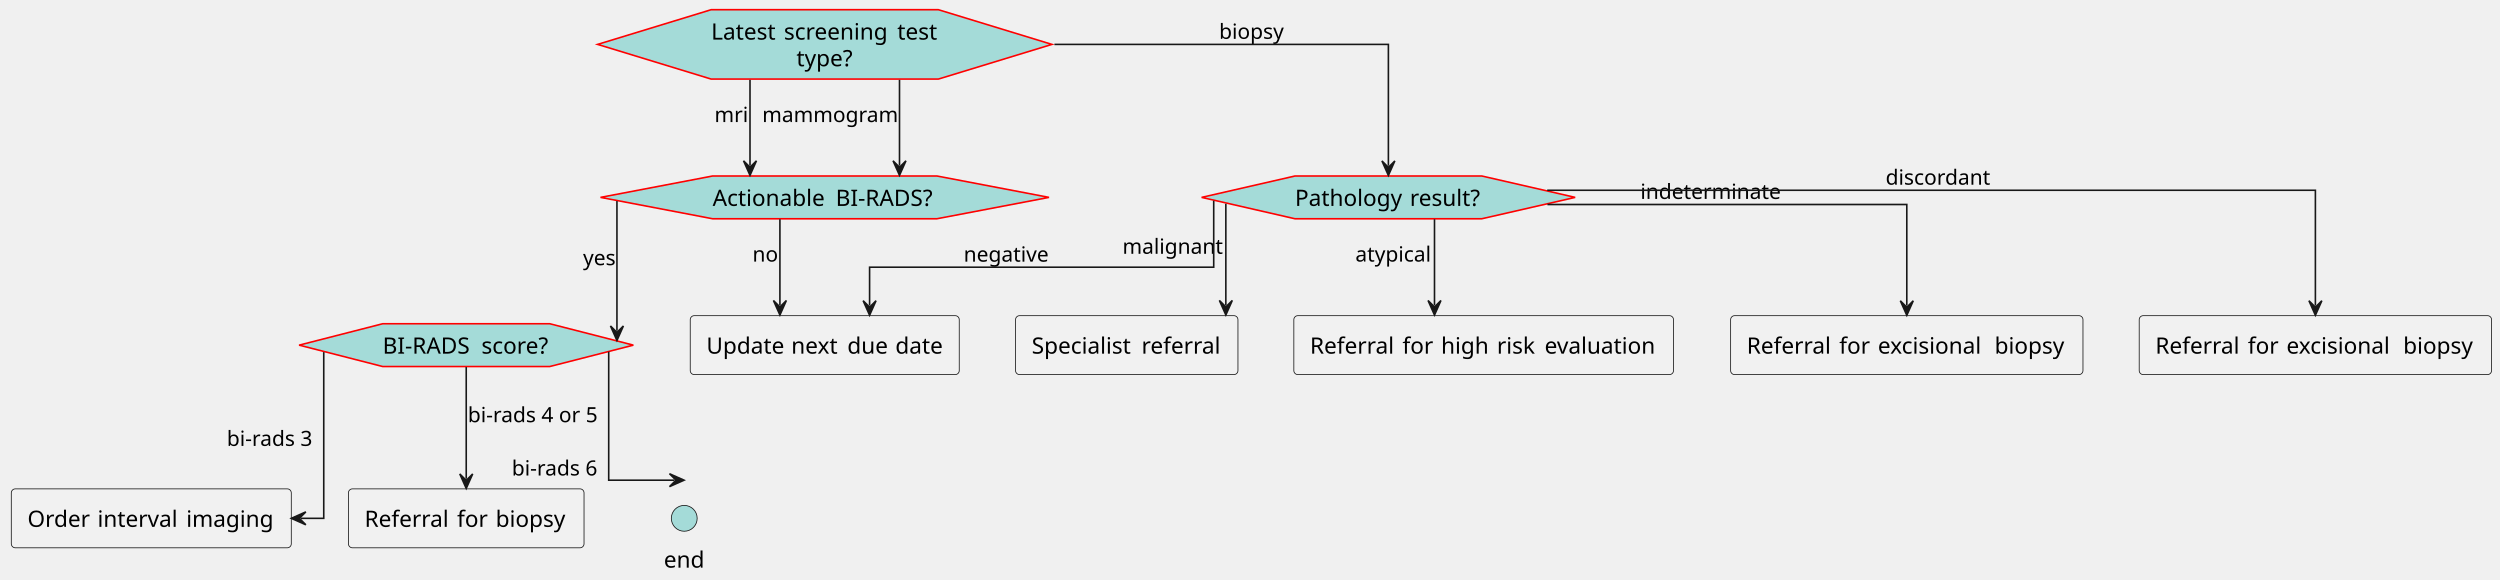
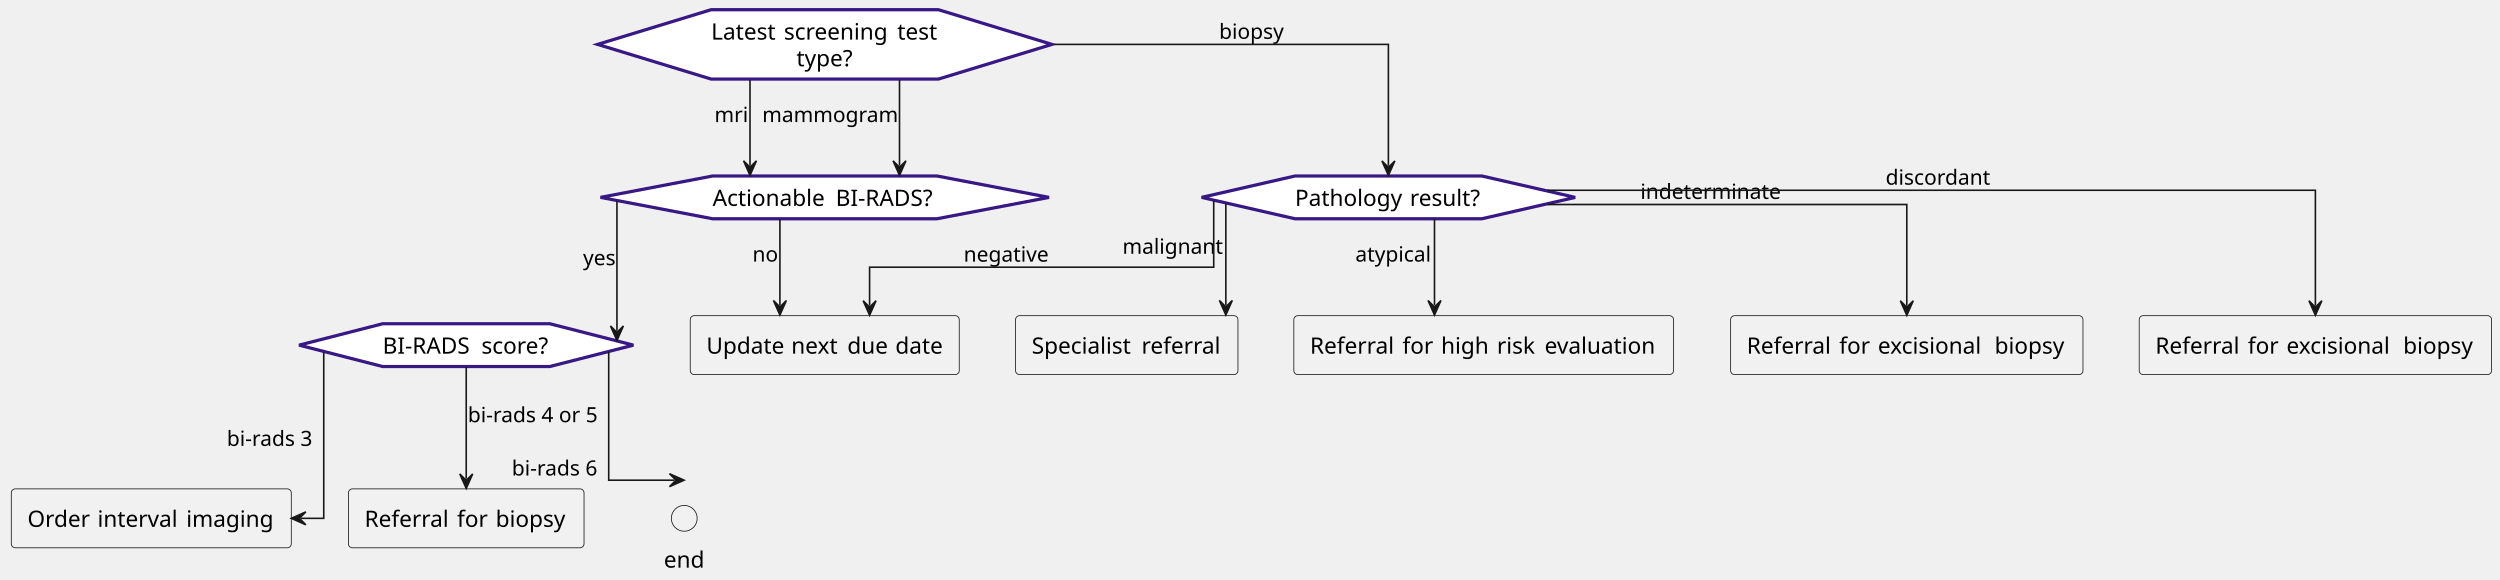
<svg xmlns="http://www.w3.org/2000/svg" xmlns:xlink="http://www.w3.org/1999/xlink" contentStyleType="text/css" height="359px" preserveAspectRatio="none" style="width:1548px;height:359px;background:#FFFFFF;" version="1.1" viewBox="0 0 1548 359" width="1548px" zoomAndPan="magnify">
  <defs />
  <g>
    <g id="elem_eve_latesttesttype">
      <a href="#eve-latesttesttype" target="_top" title="#eve-latesttesttype" xlink:actuate="onRequest" xlink:href="#eve-latesttesttype" xlink:show="new" xlink:title="#eve-latesttesttype" xlink:type="simple">
-         <polygon fill="#A4DBD8" points="651.35,27.49,581.02,6,440.35,6,370.02,27.49,440.35,48.97,581.02,48.97,651.35,27.49" style="stroke:#FF0000;stroke-width:1.0;" />
+         <polygon fill="#FFFFFF" points="651.35,27.49,581.02,6,440.35,6,370.02,27.49,440.35,48.97,581.02,48.97,651.35,27.49" style="stroke:#381885;stroke-width:2.0;" />
        <text fill="#000000" font-family="sans-serif" font-size="14" lengthAdjust="spacing" textLength="40.605" x="440.351" y="24.535">Latest</text>
        <text fill="#000000" font-family="sans-serif" font-size="14" lengthAdjust="spacing" textLength="4.43" x="480.957" y="24.535"> </text>
        <text fill="#000000" font-family="sans-serif" font-size="14" lengthAdjust="spacing" textLength="65.789" x="485.387" y="24.535">screening</text>
        <text fill="#000000" font-family="sans-serif" font-size="14" lengthAdjust="spacing" textLength="4.43" x="551.176" y="24.535"> </text>
        <text fill="#000000" font-family="sans-serif" font-size="14" lengthAdjust="spacing" textLength="25.409" x="555.605" y="24.535">test</text>
        <text fill="#000000" font-family="sans-serif" font-size="14" lengthAdjust="spacing" textLength="35.068" x="493.149" y="41.023">type?</text>
      </a>
    </g>
    <g id="elem_eve_actionablebirads">
      <a href="#eve-actionablebirads" target="_top" title="#eve-actionablebirads" xlink:actuate="onRequest" xlink:href="#eve-actionablebirads" xlink:show="new" xlink:title="#eve-actionablebirads" xlink:type="simple">
-         <polygon fill="#A4DBD8" points="649.54,122.22,580.11,108.97,441.26,108.97,371.83,122.22,441.26,135.46,580.11,135.46,649.54,122.22" style="stroke:#FF0000;stroke-width:1.0;" />
+         <polygon fill="#FFFFFF" points="649.54,122.22,580.11,108.97,441.26,108.97,371.83,122.22,441.26,135.46,580.11,135.46,649.54,122.22" style="stroke:#381885;stroke-width:2.0;" />
        <text fill="#000000" font-family="sans-serif" font-size="14" lengthAdjust="spacing" textLength="71.791" x="441.256" y="127.505">Actionable</text>
        <text fill="#000000" font-family="sans-serif" font-size="14" lengthAdjust="spacing" textLength="4.43" x="513.047" y="127.505"> </text>
        <text fill="#000000" font-family="sans-serif" font-size="14" lengthAdjust="spacing" textLength="62.631" x="517.476" y="127.505">BI-RADS?</text>
      </a>
    </g>
    <g id="elem_eve_biradsscore">
      <a href="#eve-biradsscore" target="_top" title="#eve-biradsscore" xlink:actuate="onRequest" xlink:href="#eve-biradsscore" xlink:show="new" xlink:title="#eve-biradsscore" xlink:type="simple">
-         <polygon fill="#A4DBD8" points="392.18,213.71,340.43,200.46,236.94,200.46,185.19,213.71,236.94,226.95,340.43,226.95,392.18,213.71" style="stroke:#FF0000;stroke-width:1.0;" />
+         <polygon fill="#FFFFFF" points="392.18,213.71,340.43,200.46,236.94,200.46,185.19,213.71,236.94,226.95,340.43,226.95,392.18,213.71" style="stroke:#381885;stroke-width:2.0;" />
        <text fill="#000000" font-family="sans-serif" font-size="14" lengthAdjust="spacing" textLength="56.725" x="236.938" y="218.995">BI-RADS</text>
        <text fill="#000000" font-family="sans-serif" font-size="14" lengthAdjust="spacing" textLength="4.43" x="293.663" y="218.995"> </text>
        <text fill="#000000" font-family="sans-serif" font-size="14" lengthAdjust="spacing" textLength="42.342" x="298.092" y="218.995">score?</text>
      </a>
    </g>
    <g id="elem_eve_biopsyresult">
      <a href="#eve-biopsyresult" target="_top" title="#eve-biopsyresult" xlink:actuate="onRequest" xlink:href="#eve-biopsyresult" xlink:show="new" xlink:title="#eve-biopsyresult" xlink:type="simple">
-         <polygon fill="#A4DBD8" points="975.34,122.22,917.51,108.97,801.86,108.97,744.03,122.22,801.86,135.46,917.51,135.46,975.34,122.22" style="stroke:#FF0000;stroke-width:1.0;" />
+         <polygon fill="#FFFFFF" points="975.34,122.22,917.51,108.97,801.86,108.97,744.03,122.22,801.86,135.46,917.51,135.46,975.34,122.22" style="stroke:#381885;stroke-width:2.0;" />
        <text fill="#000000" font-family="sans-serif" font-size="14" lengthAdjust="spacing" textLength="66.685" x="801.859" y="127.505">Pathology</text>
        <text fill="#000000" font-family="sans-serif" font-size="14" lengthAdjust="spacing" textLength="4.43" x="868.543" y="127.505"> </text>
        <text fill="#000000" font-family="sans-serif" font-size="14" lengthAdjust="spacing" textLength="44.543" x="872.973" y="127.505">result?</text>
      </a>
    </g>
    <g id="elem_act_updateduedate">
      <a href="#act-updateduedate" target="_top" title="#act-updateduedate" xlink:actuate="onRequest" xlink:href="#act-updateduedate" xlink:show="new" xlink:title="#act-updateduedate" xlink:type="simple">
        <rect fill="#F1F1F1" height="36.488" rx="2.5" ry="2.5" style="stroke:#181818;stroke-width:0.5;" width="166.569" x="427.4" y="195.46" />
        <text fill="#000000" font-family="sans-serif" font-size="14" lengthAdjust="spacing" textLength="48.091" x="437.4" y="218.995">Update</text>
        <text fill="#000000" font-family="sans-serif" font-size="14" lengthAdjust="spacing" textLength="4.43" x="485.491" y="218.995"> </text>
        <text fill="#000000" font-family="sans-serif" font-size="14" lengthAdjust="spacing" textLength="30.311" x="489.921" y="218.995">next</text>
        <text fill="#000000" font-family="sans-serif" font-size="14" lengthAdjust="spacing" textLength="4.43" x="520.231" y="218.995"> </text>
        <text fill="#000000" font-family="sans-serif" font-size="14" lengthAdjust="spacing" textLength="25.3" x="524.661" y="218.995">due</text>
        <text fill="#000000" font-family="sans-serif" font-size="14" lengthAdjust="spacing" textLength="4.43" x="549.961" y="218.995"> </text>
        <text fill="#000000" font-family="sans-serif" font-size="14" lengthAdjust="spacing" textLength="29.579" x="554.39" y="218.995">date</text>
      </a>
    </g>
    <g id="elem_act_intervalscreen">
      <a href="#act-intervalscreen" target="_top" title="#act-intervalscreen" xlink:actuate="onRequest" xlink:href="#act-intervalscreen" xlink:show="new" xlink:title="#act-intervalscreen" xlink:type="simple">
        <rect fill="#F1F1F1" height="36.488" rx="2.5" ry="2.5" style="stroke:#181818;stroke-width:0.5;" width="173.371" x="7" y="302.71" />
        <text fill="#000000" font-family="sans-serif" font-size="14" lengthAdjust="spacing" textLength="38.944" x="17" y="326.245">Order</text>
        <text fill="#000000" font-family="sans-serif" font-size="14" lengthAdjust="spacing" textLength="4.43" x="55.944" y="326.245"> </text>
        <text fill="#000000" font-family="sans-serif" font-size="14" lengthAdjust="spacing" textLength="50.524" x="60.374" y="326.245">interval</text>
        <text fill="#000000" font-family="sans-serif" font-size="14" lengthAdjust="spacing" textLength="4.43" x="110.898" y="326.245"> </text>
        <text fill="#000000" font-family="sans-serif" font-size="14" lengthAdjust="spacing" textLength="55.043" x="115.328" y="326.245">imaging</text>
      </a>
    </g>
    <g id="elem_act_biopsy">
      <a href="#act-biopsy" target="_top" title="#act-biopsy" xlink:actuate="onRequest" xlink:href="#act-biopsy" xlink:show="new" xlink:title="#act-biopsy" xlink:type="simple">
        <rect fill="#F1F1F1" height="36.488" rx="2.5" ry="2.5" style="stroke:#181818;stroke-width:0.5;" width="145.891" x="215.74" y="302.71" />
        <text fill="#000000" font-family="sans-serif" font-size="14" lengthAdjust="spacing" textLength="52.835" x="225.74" y="326.245">Referral</text>
        <text fill="#000000" font-family="sans-serif" font-size="14" lengthAdjust="spacing" textLength="4.43" x="278.575" y="326.245"> </text>
        <text fill="#000000" font-family="sans-serif" font-size="14" lengthAdjust="spacing" textLength="19.476" x="283.005" y="326.245">for</text>
        <text fill="#000000" font-family="sans-serif" font-size="14" lengthAdjust="spacing" textLength="4.43" x="302.48" y="326.245"> </text>
        <text fill="#000000" font-family="sans-serif" font-size="14" lengthAdjust="spacing" textLength="44.721" x="306.91" y="326.245">biopsy</text>
      </a>
    </g>
    <g id="elem_end_followup">
-       <ellipse cx="423.69" cy="320.95" fill="#A4DBD8" rx="8" ry="8" style="stroke:#181818;stroke-width:0.5;" />
+       <ellipse cx="423.69" cy="320.95" fill="#F1F1F1" rx="8" ry="8" style="stroke:#181818;stroke-width:0.5;" />
      <text fill="#000000" font-family="sans-serif" font-size="14" lengthAdjust="spacing" textLength="25.3" x="411.04" y="351.485">end</text>
    </g>
    <g id="elem_act_oncreferral">
      <a href="#act-oncreferral" target="_top" title="#act-oncreferral" xlink:actuate="onRequest" xlink:href="#act-oncreferral" xlink:show="new" xlink:title="#act-oncreferral" xlink:type="simple">
        <rect fill="#F1F1F1" height="36.488" rx="2.5" ry="2.5" style="stroke:#181818;stroke-width:0.5;" width="137.708" x="628.83" y="195.46" />
        <text fill="#000000" font-family="sans-serif" font-size="14" lengthAdjust="spacing" textLength="63.567" x="638.83" y="218.995">Specialist</text>
        <text fill="#000000" font-family="sans-serif" font-size="14" lengthAdjust="spacing" textLength="4.43" x="702.397" y="218.995"> </text>
        <text fill="#000000" font-family="sans-serif" font-size="14" lengthAdjust="spacing" textLength="49.711" x="706.827" y="218.995">referral</text>
      </a>
    </g>
    <g id="elem_act_highriskreferral">
      <a href="#act-highriskreferral" target="_top" title="#act-highriskreferral" xlink:actuate="onRequest" xlink:href="#act-highriskreferral" xlink:show="new" xlink:title="#act-highriskreferral" xlink:type="simple">
        <rect fill="#F1F1F1" height="36.488" rx="2.5" ry="2.5" style="stroke:#181818;stroke-width:0.5;" width="235.093" x="801.14" y="195.46" />
        <text fill="#000000" font-family="sans-serif" font-size="14" lengthAdjust="spacing" textLength="52.835" x="811.14" y="218.995">Referral</text>
        <text fill="#000000" font-family="sans-serif" font-size="14" lengthAdjust="spacing" textLength="4.43" x="863.975" y="218.995"> </text>
        <text fill="#000000" font-family="sans-serif" font-size="14" lengthAdjust="spacing" textLength="19.476" x="868.405" y="218.995">for</text>
        <text fill="#000000" font-family="sans-serif" font-size="14" lengthAdjust="spacing" textLength="4.43" x="887.88" y="218.995"> </text>
        <text fill="#000000" font-family="sans-serif" font-size="14" lengthAdjust="spacing" textLength="30.153" x="892.31" y="218.995">high</text>
        <text fill="#000000" font-family="sans-serif" font-size="14" lengthAdjust="spacing" textLength="4.43" x="922.463" y="218.995"> </text>
        <text fill="#000000" font-family="sans-serif" font-size="14" lengthAdjust="spacing" textLength="25.095" x="926.893" y="218.995">risk</text>
        <text fill="#000000" font-family="sans-serif" font-size="14" lengthAdjust="spacing" textLength="4.43" x="951.988" y="218.995"> </text>
        <text fill="#000000" font-family="sans-serif" font-size="14" lengthAdjust="spacing" textLength="69.815" x="956.417" y="218.995">evaluation</text>
      </a>
    </g>
    <g id="elem_act_indeterminatebiopsy">
      <a href="#act-indeterminatebiopsy" target="_top" title="#act-indeterminatebiopsy" xlink:actuate="onRequest" xlink:href="#act-indeterminatebiopsy" xlink:show="new" xlink:title="#act-indeterminatebiopsy" xlink:type="simple">
        <rect fill="#F1F1F1" height="36.488" rx="2.5" ry="2.5" style="stroke:#181818;stroke-width:0.5;" width="218.174" x="1071.6" y="195.46" />
        <text fill="#000000" font-family="sans-serif" font-size="14" lengthAdjust="spacing" textLength="52.835" x="1081.6" y="218.995">Referral</text>
        <text fill="#000000" font-family="sans-serif" font-size="14" lengthAdjust="spacing" textLength="4.43" x="1134.435" y="218.995"> </text>
        <text fill="#000000" font-family="sans-serif" font-size="14" lengthAdjust="spacing" textLength="19.476" x="1138.865" y="218.995">for</text>
        <text fill="#000000" font-family="sans-serif" font-size="14" lengthAdjust="spacing" textLength="4.43" x="1158.34" y="218.995"> </text>
        <text fill="#000000" font-family="sans-serif" font-size="14" lengthAdjust="spacing" textLength="67.853" x="1162.77" y="218.995">excisional</text>
        <text fill="#000000" font-family="sans-serif" font-size="14" lengthAdjust="spacing" textLength="4.43" x="1230.623" y="218.995"> </text>
        <text fill="#000000" font-family="sans-serif" font-size="14" lengthAdjust="spacing" textLength="44.721" x="1235.053" y="218.995">biopsy</text>
      </a>
    </g>
    <g id="elem_act_discordantbiopsy">
      <a href="#act-discordantbiopsy" target="_top" title="#act-discordantbiopsy" xlink:actuate="onRequest" xlink:href="#act-discordantbiopsy" xlink:show="new" xlink:title="#act-discordantbiopsy" xlink:type="simple">
        <rect fill="#F1F1F1" height="36.488" rx="2.5" ry="2.5" style="stroke:#181818;stroke-width:0.5;" width="218.174" x="1324.6" y="195.46" />
        <text fill="#000000" font-family="sans-serif" font-size="14" lengthAdjust="spacing" textLength="52.835" x="1334.6" y="218.995">Referral</text>
        <text fill="#000000" font-family="sans-serif" font-size="14" lengthAdjust="spacing" textLength="4.43" x="1387.435" y="218.995"> </text>
        <text fill="#000000" font-family="sans-serif" font-size="14" lengthAdjust="spacing" textLength="19.476" x="1391.865" y="218.995">for</text>
        <text fill="#000000" font-family="sans-serif" font-size="14" lengthAdjust="spacing" textLength="4.43" x="1411.34" y="218.995"> </text>
        <text fill="#000000" font-family="sans-serif" font-size="14" lengthAdjust="spacing" textLength="67.853" x="1415.77" y="218.995">excisional</text>
        <text fill="#000000" font-family="sans-serif" font-size="14" lengthAdjust="spacing" textLength="4.43" x="1483.623" y="218.995"> </text>
        <text fill="#000000" font-family="sans-serif" font-size="14" lengthAdjust="spacing" textLength="44.721" x="1488.053" y="218.995">biopsy</text>
      </a>
    </g>
    <g id="link_eve_latesttesttype_eve_actionablebirads">
      <path d="M556.97,49.46 C556.97,67.71 556.97,87.11 556.97,102.57 " fill="none" id="eve_latesttesttype-to-eve_actionablebirads" style="stroke:#181818;stroke-width:1.0;" />
      <polygon fill="#181818" points="556.97,108.57,560.97,99.57,556.97,103.57,552.97,99.57,556.97,108.57" style="stroke:#181818;stroke-width:1.0;" />
      <text fill="#000000" font-family="sans-serif" font-size="13" lengthAdjust="spacing" textLength="84.316" x="471.97" y="75.578">mammogram</text>
    </g>
    <g id="link_eve_latesttesttype_eve_actionablebirads">
      <path d="M464.4,49.46 C464.4,67.71 464.4,87.11 464.4,102.57 " fill="none" id="eve_latesttesttype-to-eve_actionablebirads-1" style="stroke:#181818;stroke-width:1.0;" />
      <polygon fill="#181818" points="464.4,108.57,468.4,99.57,464.4,103.57,460.4,99.57,464.4,108.57" style="stroke:#181818;stroke-width:1.0;" />
      <text fill="#000000" font-family="sans-serif" font-size="13" lengthAdjust="spacing" textLength="21.214" x="442.4" y="75.578">mri</text>
    </g>
    <g id="link_eve_actionablebirads_act_updateduedate">
      <path d="M482.92,135.72 C482.92,151.42 482.92,171.45 482.92,189.07 " fill="none" id="eve_actionablebirads-to-act_updateduedate" style="stroke:#181818;stroke-width:1.0;" />
      <polygon fill="#181818" points="482.92,195.07,486.92,186.07,482.92,190.07,478.92,186.07,482.92,195.07" style="stroke:#181818;stroke-width:1.0;" />
      <text fill="#000000" font-family="sans-serif" font-size="13" lengthAdjust="spacing" textLength="16.053" x="465.92" y="161.968">no</text>
    </g>
    <g id="link_eve_actionablebirads_eve_biradsscore">
      <path d="M382.01,124.48 C382.01,136.92 382.01,190.93 382.01,204.83 " fill="none" id="eve_actionablebirads-to-eve_biradsscore" style="stroke:#181818;stroke-width:1.0;" />
      <polygon fill="#181818" points="382.01,210.83,386.01,201.83,382.01,205.83,378.01,201.83,382.01,210.83" style="stroke:#181818;stroke-width:1.0;" />
      <text fill="#000000" font-family="sans-serif" font-size="13" lengthAdjust="spacing" textLength="20.662" x="361.01" y="164.218">yes</text>
    </g>
    <g id="link_eve_biradsscore_act_intervalscreen">
      <path d="M200.46,218.04 C200.46,238.11 200.46,320.95 200.46,320.95 C200.46,320.95 198.25,320.95 186.38,320.95 " fill="none" id="eve_biradsscore-to-act_intervalscreen" style="stroke:#181818;stroke-width:1.0;" />
      <polygon fill="#181818" points="180.38,320.95,189.38,324.95,185.38,320.95,189.38,316.95,180.38,320.95" style="stroke:#181818;stroke-width:1.0;" />
      <text fill="#000000" font-family="sans-serif" font-size="13" lengthAdjust="spacing" textLength="59.103" x="140.46" y="276.108">bi-rads 3</text>
    </g>
    <g id="link_eve_biradsscore_act_biopsy">
      <path d="M288.69,227.29 C288.69,246.34 288.69,275.06 288.69,296.45 " fill="none" id="eve_biradsscore-to-act_biopsy" style="stroke:#181818;stroke-width:1.0;" />
      <polygon fill="#181818" points="288.69,302.45,292.69,293.45,288.69,297.45,284.69,293.45,288.69,302.45" style="stroke:#181818;stroke-width:1.0;" />
      <text fill="#000000" font-family="sans-serif" font-size="13" lengthAdjust="spacing" textLength="88.855" x="289.69" y="261.438">bi-rads 4 or 5</text>
    </g>
    <g id="link_eve_biradsscore_end_followup">
      <path d="M376.91,217.74 C376.91,234.44 376.91,297.33 376.91,297.33 C376.91,297.33 414.81,297.33 417.55,297.33 " fill="none" id="eve_biradsscore-to-end_followup" style="stroke:#181818;stroke-width:1.0;" />
      <polygon fill="#181818" points="423.55,297.33,414.55,293.33,418.55,297.33,414.55,301.33,423.55,297.33" style="stroke:#181818;stroke-width:1.0;" />
      <text fill="#000000" font-family="sans-serif" font-size="13" lengthAdjust="spacing" textLength="59.103" x="316.91" y="294.428">bi-rads 6</text>
    </g>
    <g id="link_eve_latesttesttype_eve_biopsyresult">
      <path d="M652.89,27.49 C749.45,27.49 859.69,27.49 859.69,27.49 C859.69,27.49 859.69,76.45 859.69,102.64 " fill="none" id="eve_latesttesttype-to-eve_biopsyresult" style="stroke:#181818;stroke-width:1.0;" />
      <polygon fill="#181818" points="859.69,108.64,863.69,99.64,859.69,103.64,855.69,99.64,859.69,108.64" style="stroke:#181818;stroke-width:1.0;" />
      <text fill="#000000" font-family="sans-serif" font-size="13" lengthAdjust="spacing" textLength="41.526" x="754.87" y="24.058">biopsy</text>
    </g>
    <g id="link_eve_biopsyresult_act_oncreferral">
      <path d="M759.04,126.15 C759.04,137.85 759.04,166.98 759.04,189.03 " fill="none" id="eve_biopsyresult-to-act_oncreferral" style="stroke:#181818;stroke-width:1.0;" />
      <polygon fill="#181818" points="759.04,195.03,763.04,186.03,759.04,190.03,755.04,186.03,759.04,195.03" style="stroke:#181818;stroke-width:1.0;" />
      <text fill="#000000" font-family="sans-serif" font-size="13" lengthAdjust="spacing" textLength="63.115" x="695.04" y="157.158">malignant</text>
    </g>
    <g id="link_eve_biopsyresult_act_highriskreferral">
      <path d="M888.24,135.72 C888.24,151.42 888.24,171.45 888.24,189.07 " fill="none" id="eve_biopsyresult-to-act_highriskreferral" style="stroke:#181818;stroke-width:1.0;" />
      <polygon fill="#181818" points="888.24,195.07,892.24,186.07,888.24,190.07,884.24,186.07,888.24,195.07" style="stroke:#181818;stroke-width:1.0;" />
      <text fill="#000000" font-family="sans-serif" font-size="13" lengthAdjust="spacing" textLength="48.369" x="839.24" y="161.968">atypical</text>
    </g>
    <g id="link_eve_biopsyresult_act_indeterminatebiopsy">
      <path d="M958.18,126.63 C1052.54,126.63 1180.69,126.63 1180.69,126.63 C1180.69,126.63 1180.69,163.68 1180.69,189.24 " fill="none" id="eve_biopsyresult-to-act_indeterminatebiopsy" style="stroke:#181818;stroke-width:1.0;" />
      <polygon fill="#181818" points="1180.69,195.24,1184.69,186.24,1180.69,190.24,1176.69,186.24,1180.69,195.24" style="stroke:#181818;stroke-width:1.0;" />
      <text fill="#000000" font-family="sans-serif" font-size="13" lengthAdjust="spacing" textLength="87.921" x="1015.74" y="123.198">indeterminate</text>
    </g>
    <g id="link_eve_biopsyresult_act_discordantbiopsy">
      <path d="M958.03,117.8 C1122.06,117.8 1433.69,117.8 1433.69,117.8 C1433.69,117.8 1433.69,161.35 1433.69,189.21 " fill="none" id="eve_biopsyresult-to-act_discordantbiopsy" style="stroke:#181818;stroke-width:1.0;" />
      <polygon fill="#181818" points="1433.69,195.21,1437.69,186.21,1433.69,190.21,1429.69,186.21,1433.69,195.21" style="stroke:#181818;stroke-width:1.0;" />
      <text fill="#000000" font-family="sans-serif" font-size="13" lengthAdjust="spacing" textLength="66.822" x="1167.57" y="114.368">discordant</text>
    </g>
    <g id="link_eve_biopsyresult_act_updateduedate">
      <path d="M751.53,124.3 C751.53,132.94 751.53,165.46 751.53,165.46 C751.53,165.46 538.45,165.46 538.45,165.46 C538.45,165.46 538.45,175.59 538.45,189.19 " fill="none" id="eve_biopsyresult-to-act_updateduedate" style="stroke:#181818;stroke-width:1.0;" />
      <polygon fill="#181818" points="538.45,195.19,542.45,186.19,538.45,190.19,534.45,186.19,538.45,195.19" style="stroke:#181818;stroke-width:1.0;" />
      <text fill="#000000" font-family="sans-serif" font-size="13" lengthAdjust="spacing" textLength="53.187" x="596.7" y="162.028">negative</text>
    </g>
  </g>
</svg>
